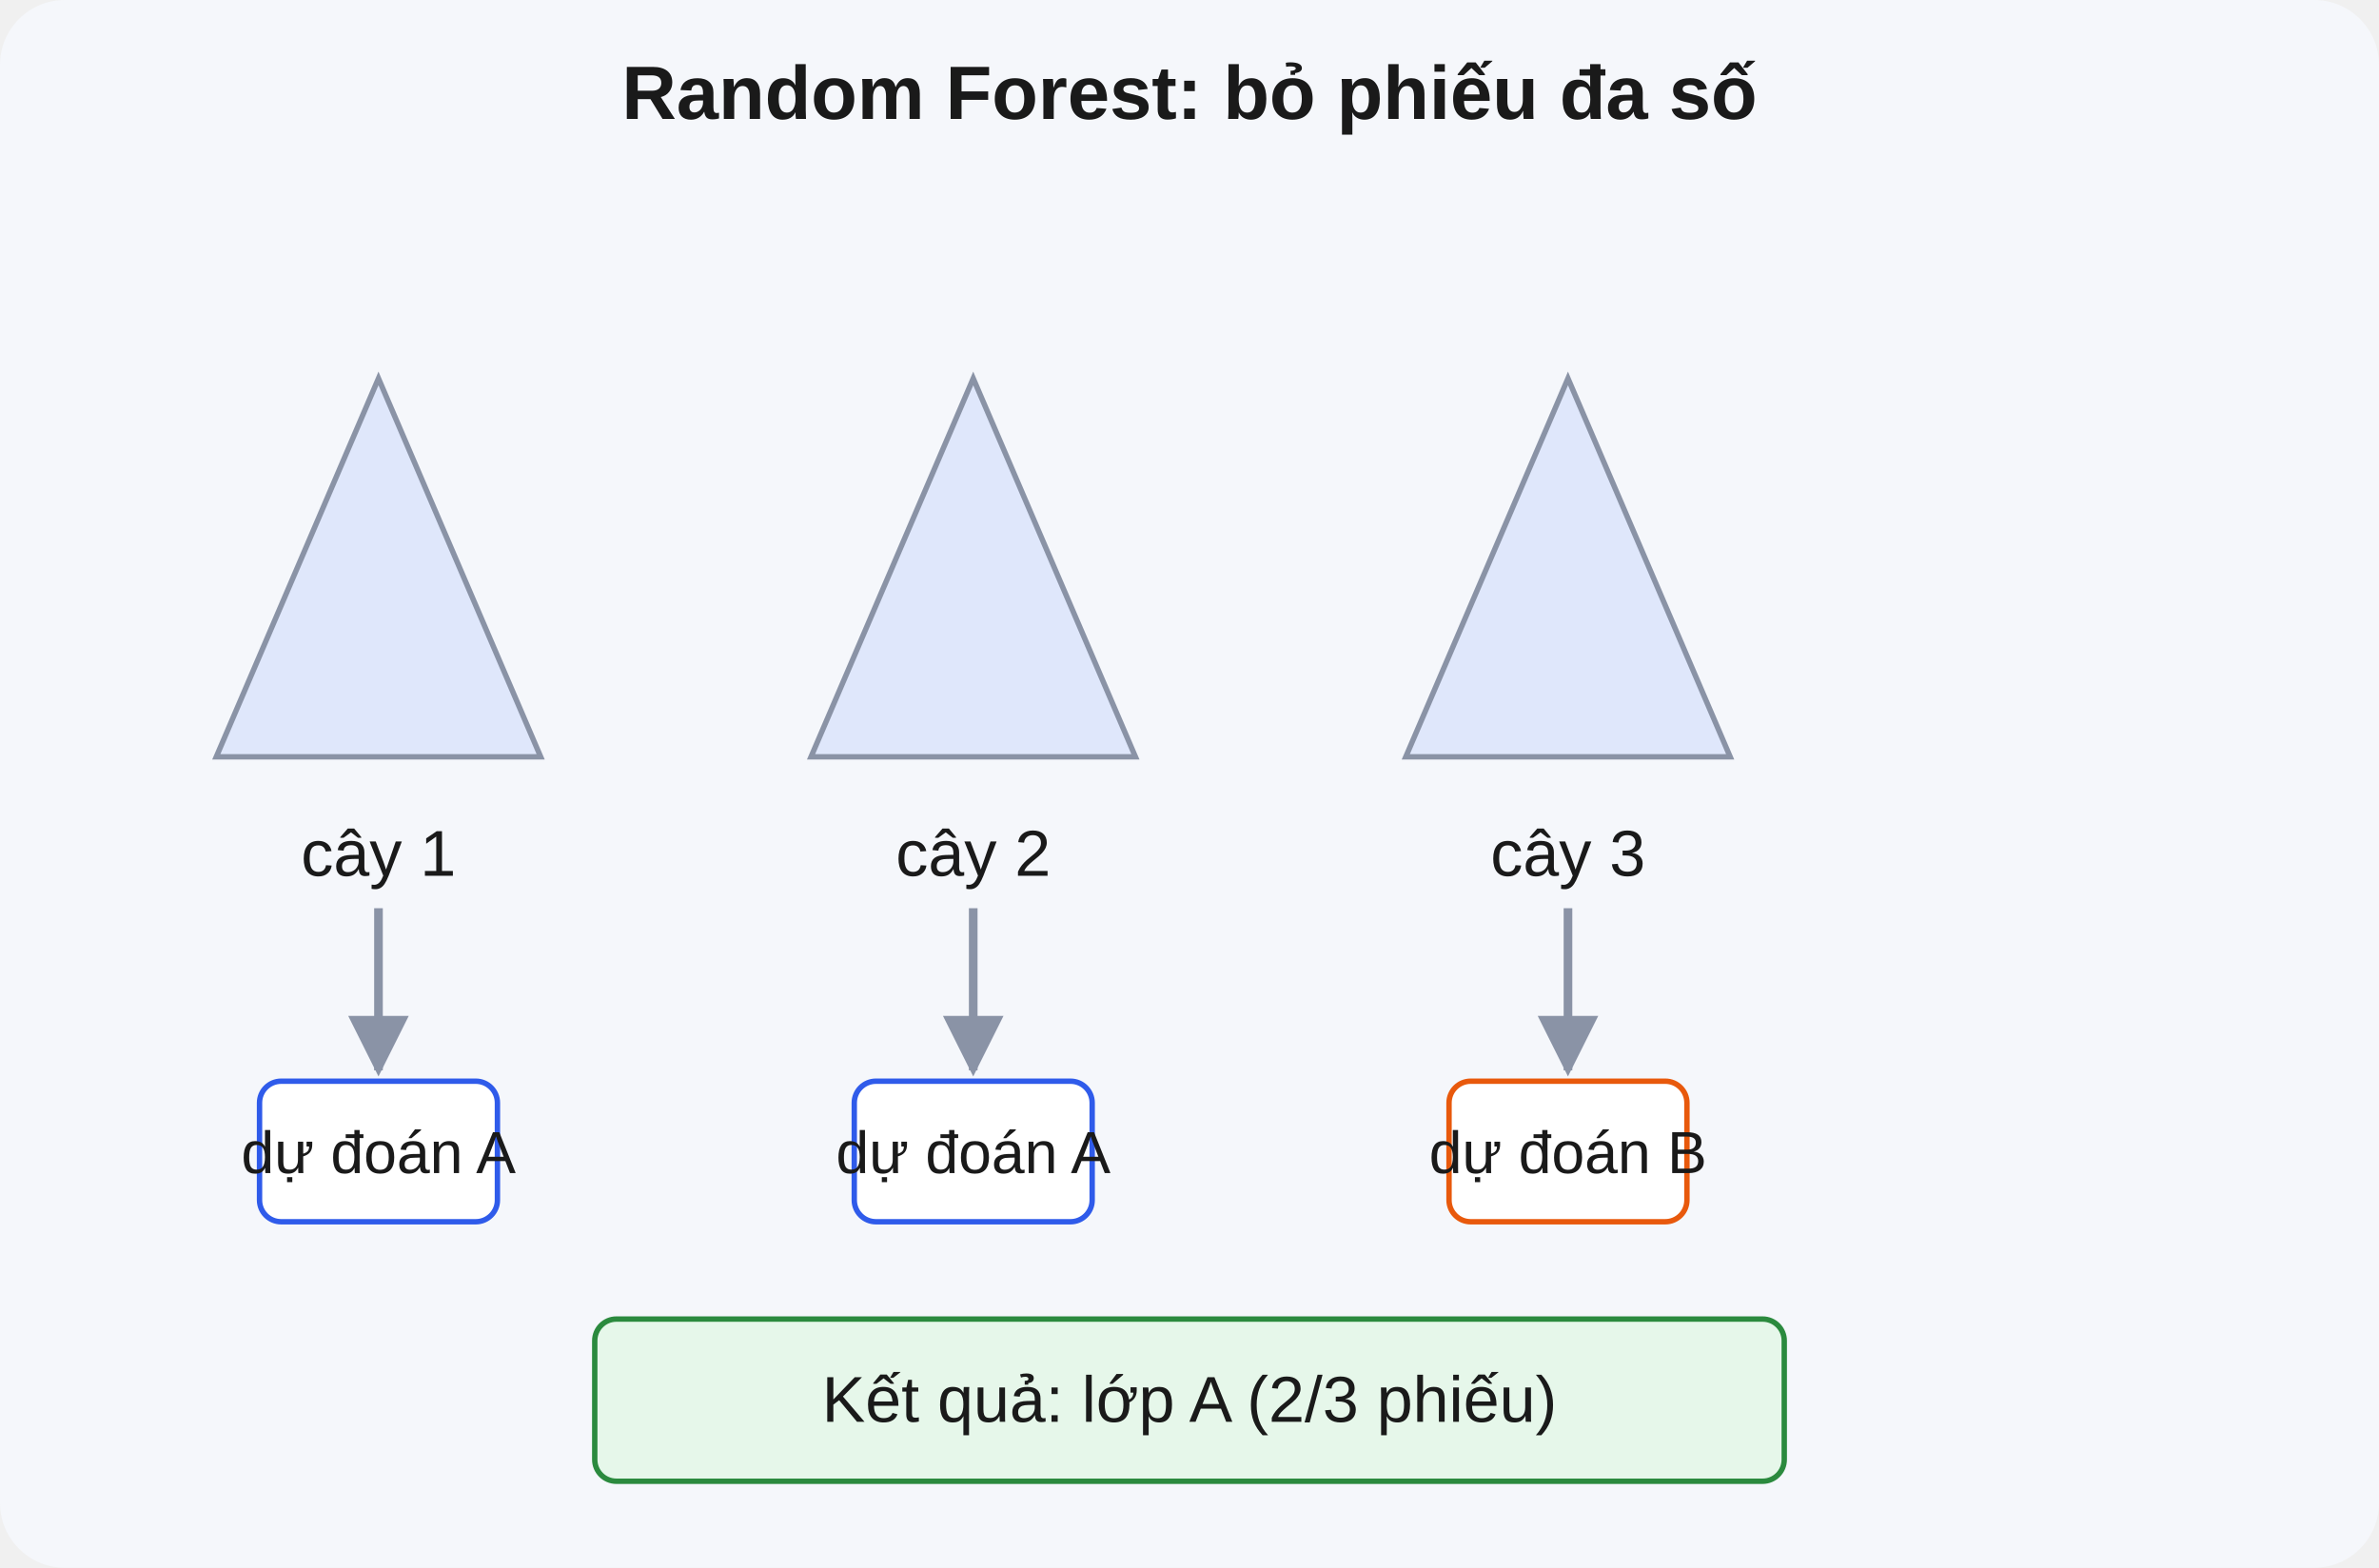
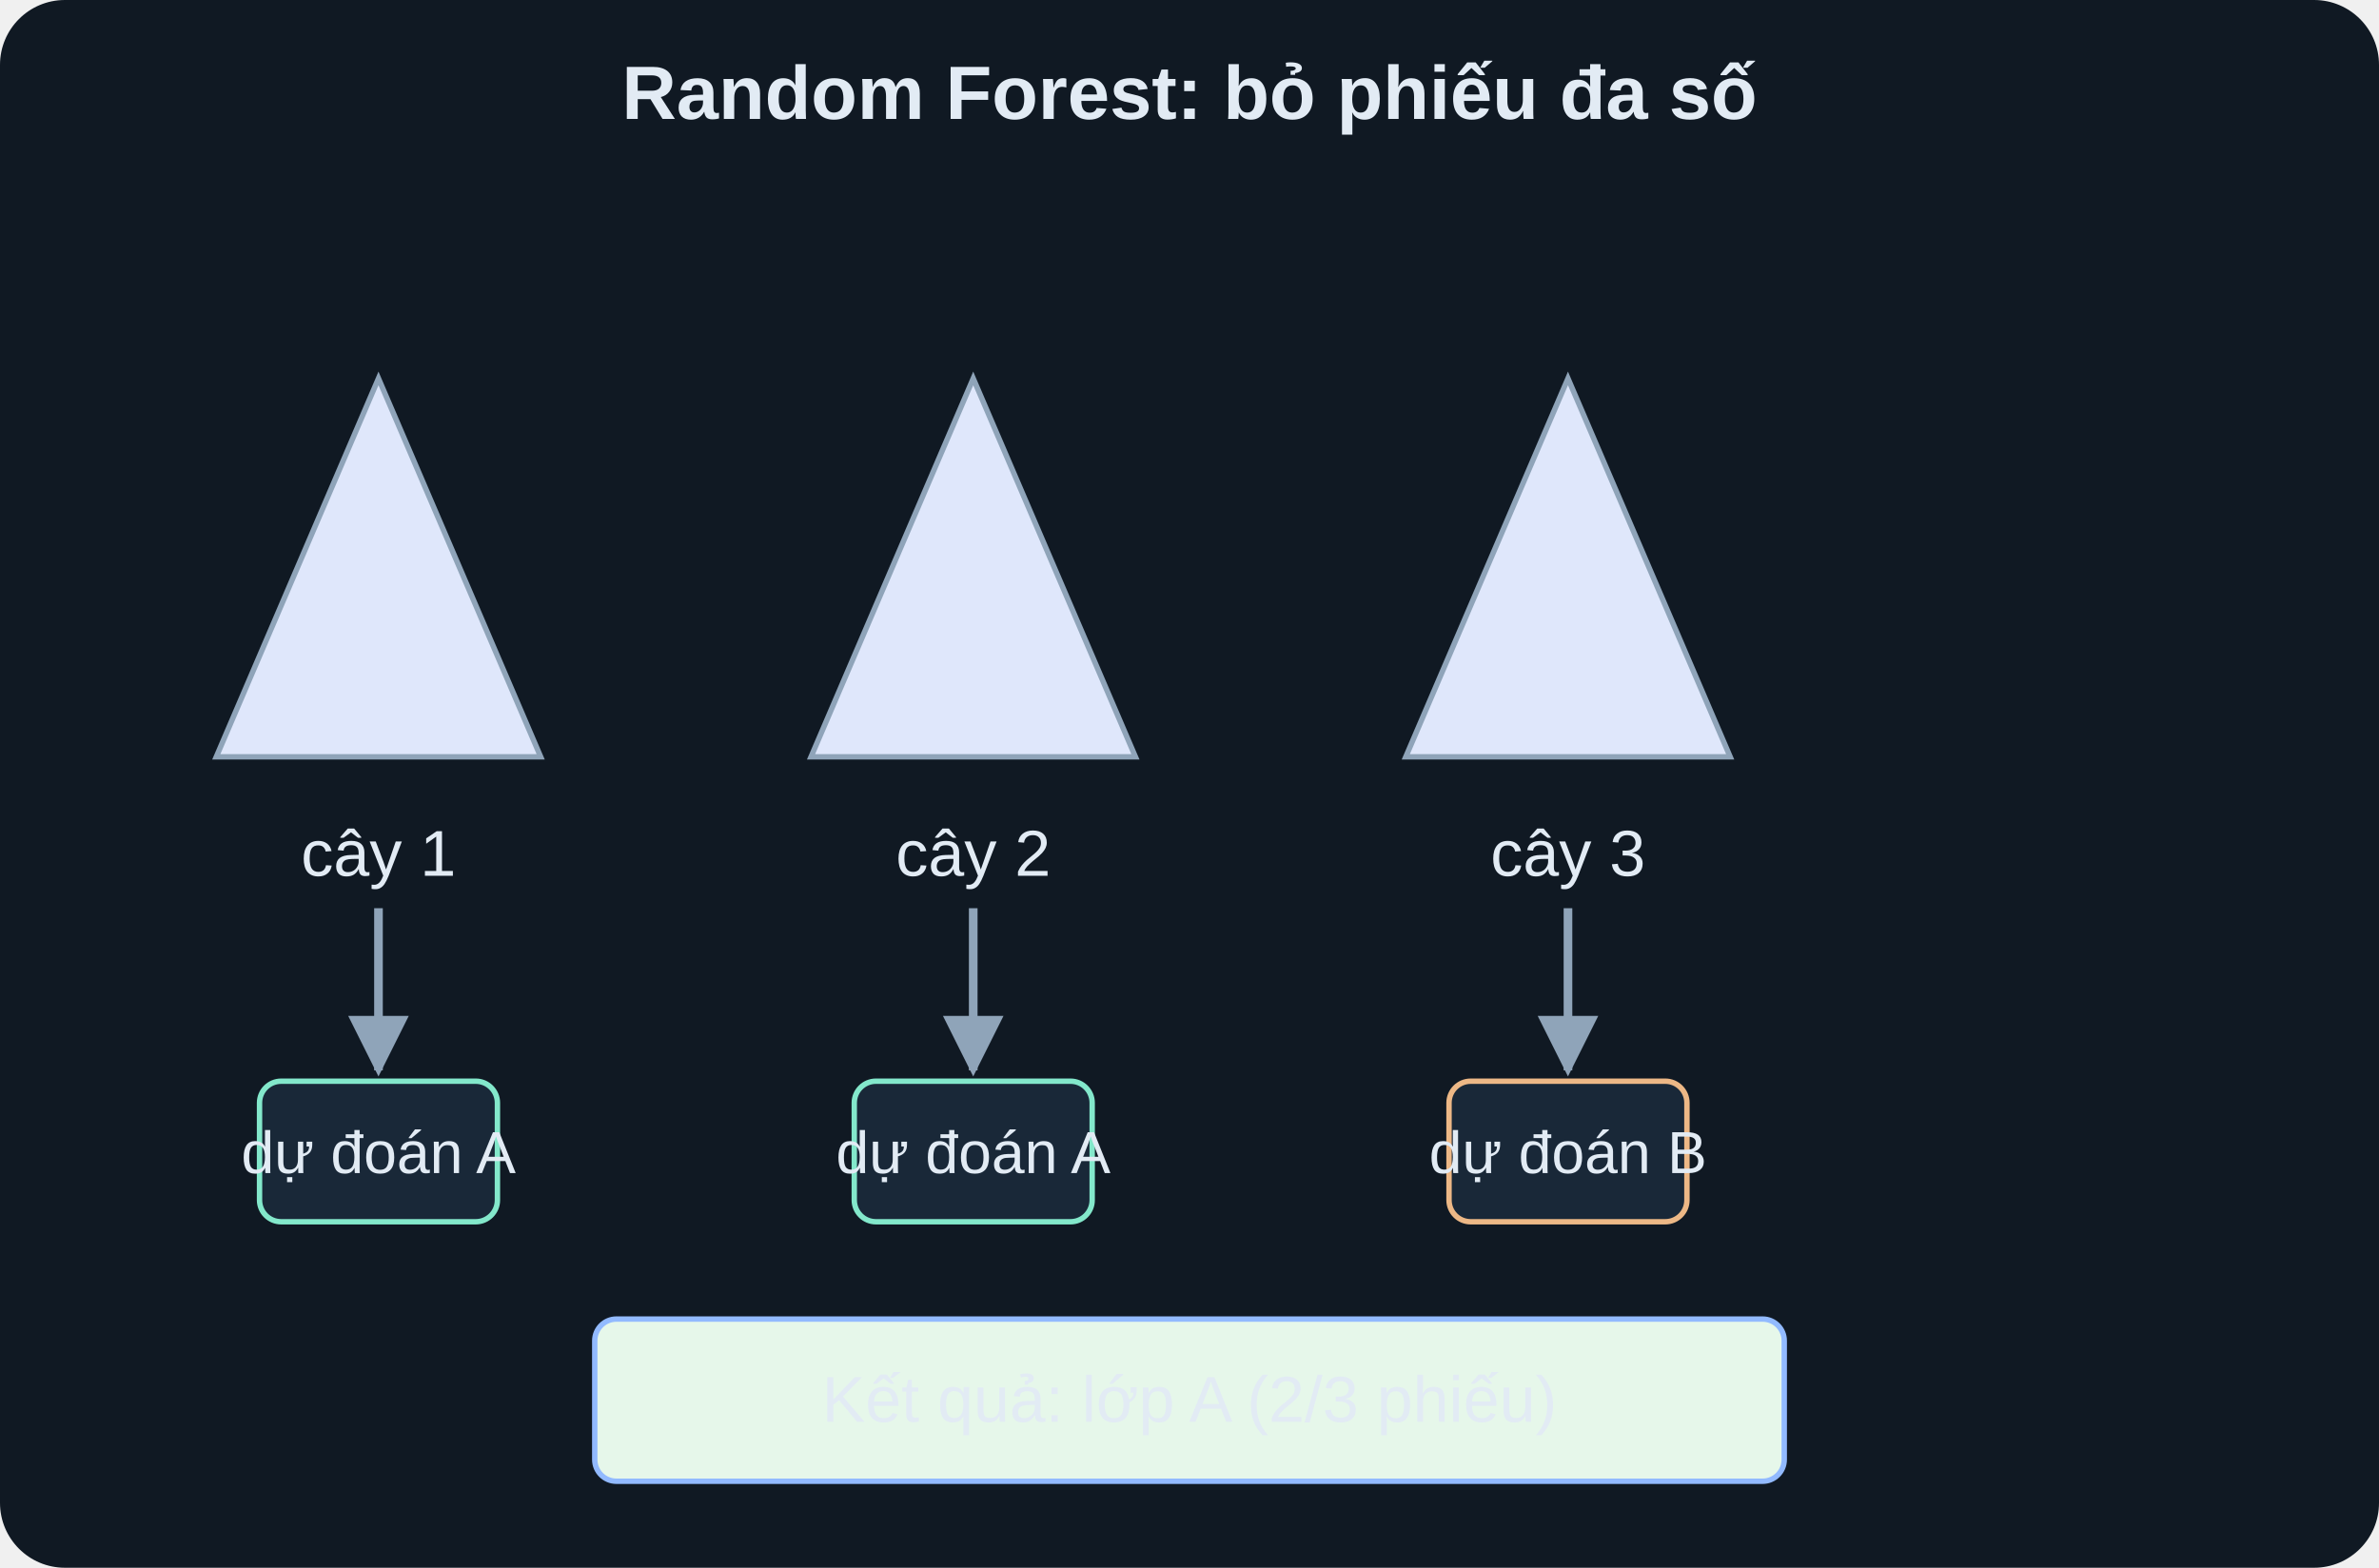
<svg xmlns="http://www.w3.org/2000/svg" viewBox="0 0 440 290" role="img" aria-label="Ba cây bỏ phiếu">
  <defs>
    <marker id="ar" viewBox="0 0 10 10" refX="9" refY="5" markerWidth="7" markerHeight="7" orient="auto">
-       <path d="M0,0L10,5L0,10z" fill="#8a93a6" />
+       <path d="M0,0L10,5L0,10z" fill="#8fa4b9" />
    </marker>
  </defs>
-   <rect width="440" height="290" rx="12" fill="#f5f7fb" />
-   <g style="font-family:system-ui,Segoe UI,Arial,sans-serif;font-size:13px;fill:#1a1a1a">
-     <text x="220.0" y="22.0" text-anchor="middle" font-size="14" fill="#1a1a1a" font-weight="600">Random Forest: bỏ phiếu đa số</text>
-     <polygon points="70,70 40,140 100,140" fill="#dfe7fb" stroke="#8a93a6" />
-     <text x="70.0" y="162.0" text-anchor="middle" font-size="12" fill="#1a1a1a" font-weight="normal">cây 1</text>
-     <line x1="70.0" y1="168.0" x2="70.0" y2="198.0" stroke="#8a93a6" stroke-width="1.6" marker-end="url(#ar)" />
-     <rect x="48.0" y="200.0" width="44" height="26" rx="4" fill="#fff" stroke="#2f5bea" />
-     <text x="70.0" y="217.0" text-anchor="middle" font-size="11" fill="#1a1a1a" font-weight="normal">dự đoán A</text>
-     <polygon points="180,70 150,140 210,140" fill="#dfe7fb" stroke="#8a93a6" />
-     <text x="180.0" y="162.0" text-anchor="middle" font-size="12" fill="#1a1a1a" font-weight="normal">cây 2</text>
-     <line x1="180.0" y1="168.0" x2="180.0" y2="198.0" stroke="#8a93a6" stroke-width="1.6" marker-end="url(#ar)" />
-     <rect x="158.0" y="200.0" width="44" height="26" rx="4" fill="#fff" stroke="#2f5bea" />
-     <text x="180.0" y="217.0" text-anchor="middle" font-size="11" fill="#1a1a1a" font-weight="normal">dự đoán A</text>
-     <polygon points="290,70 260,140 320,140" fill="#dfe7fb" stroke="#8a93a6" />
-     <text x="290.0" y="162.0" text-anchor="middle" font-size="12" fill="#1a1a1a" font-weight="normal">cây 3</text>
-     <line x1="290.0" y1="168.0" x2="290.0" y2="198.0" stroke="#8a93a6" stroke-width="1.6" marker-end="url(#ar)" />
-     <rect x="268.0" y="200.0" width="44" height="26" rx="4" fill="#fff" stroke="#e8590c" />
-     <text x="290.0" y="217.0" text-anchor="middle" font-size="11" fill="#1a1a1a" font-weight="normal">dự đoán B</text>
-     <rect x="110.0" y="244.0" width="220" height="30" rx="4" fill="#e6f7ea" stroke="#2b8a3e" />
-     <text x="220.0" y="263.0" text-anchor="middle" font-size="12" fill="#1a1a1a" font-weight="normal">Kết quả: lớp A (2/3 phiếu)</text>
+   <rect width="440" height="290" rx="12" fill="#101923" />
+   <g style="font-family:system-ui,Segoe UI,Arial,sans-serif;font-size:13px;fill:#e2ebf4">
+     <text x="220.0" y="22.0" text-anchor="middle" font-size="14" fill="#e2ebf4" font-weight="600">Random Forest: bỏ phiếu đa số</text>
+     <polygon points="70,70 40,140 100,140" fill="#dfe7fb" stroke="#8fa4b9" />
+     <text x="70.0" y="162.0" text-anchor="middle" font-size="12" fill="#e2ebf4" font-weight="normal">cây 1</text>
+     <line x1="70.0" y1="168.0" x2="70.0" y2="198.0" stroke="#8fa4b9" stroke-width="1.6" marker-end="url(#ar)" />
+     <rect x="48.0" y="200.0" width="44" height="26" rx="4" fill="#192838" stroke="#83e8cb" />
+     <text x="70.0" y="217.0" text-anchor="middle" font-size="11" fill="#e2ebf4" font-weight="normal">dự đoán A</text>
+     <polygon points="180,70 150,140 210,140" fill="#dfe7fb" stroke="#8fa4b9" />
+     <text x="180.0" y="162.0" text-anchor="middle" font-size="12" fill="#e2ebf4" font-weight="normal">cây 2</text>
+     <line x1="180.0" y1="168.0" x2="180.0" y2="198.0" stroke="#8fa4b9" stroke-width="1.6" marker-end="url(#ar)" />
+     <rect x="158.0" y="200.0" width="44" height="26" rx="4" fill="#192838" stroke="#83e8cb" />
+     <text x="180.0" y="217.0" text-anchor="middle" font-size="11" fill="#e2ebf4" font-weight="normal">dự đoán A</text>
+     <polygon points="290,70 260,140 320,140" fill="#dfe7fb" stroke="#8fa4b9" />
+     <text x="290.0" y="162.0" text-anchor="middle" font-size="12" fill="#e2ebf4" font-weight="normal">cây 3</text>
+     <line x1="290.0" y1="168.0" x2="290.0" y2="198.0" stroke="#8fa4b9" stroke-width="1.6" marker-end="url(#ar)" />
+     <rect x="268.0" y="200.0" width="44" height="26" rx="4" fill="#192838" stroke="#edb886" />
+     <text x="290.0" y="217.0" text-anchor="middle" font-size="11" fill="#e2ebf4" font-weight="normal">dự đoán B</text>
+     <rect x="110.0" y="244.0" width="220" height="30" rx="4" fill="#e6f7ea" stroke="#92baff" />
+     <text x="220.0" y="263.0" text-anchor="middle" font-size="12" fill="#e2ebf4" font-weight="normal">Kết quả: lớp A (2/3 phiếu)</text>
  </g>
</svg>
